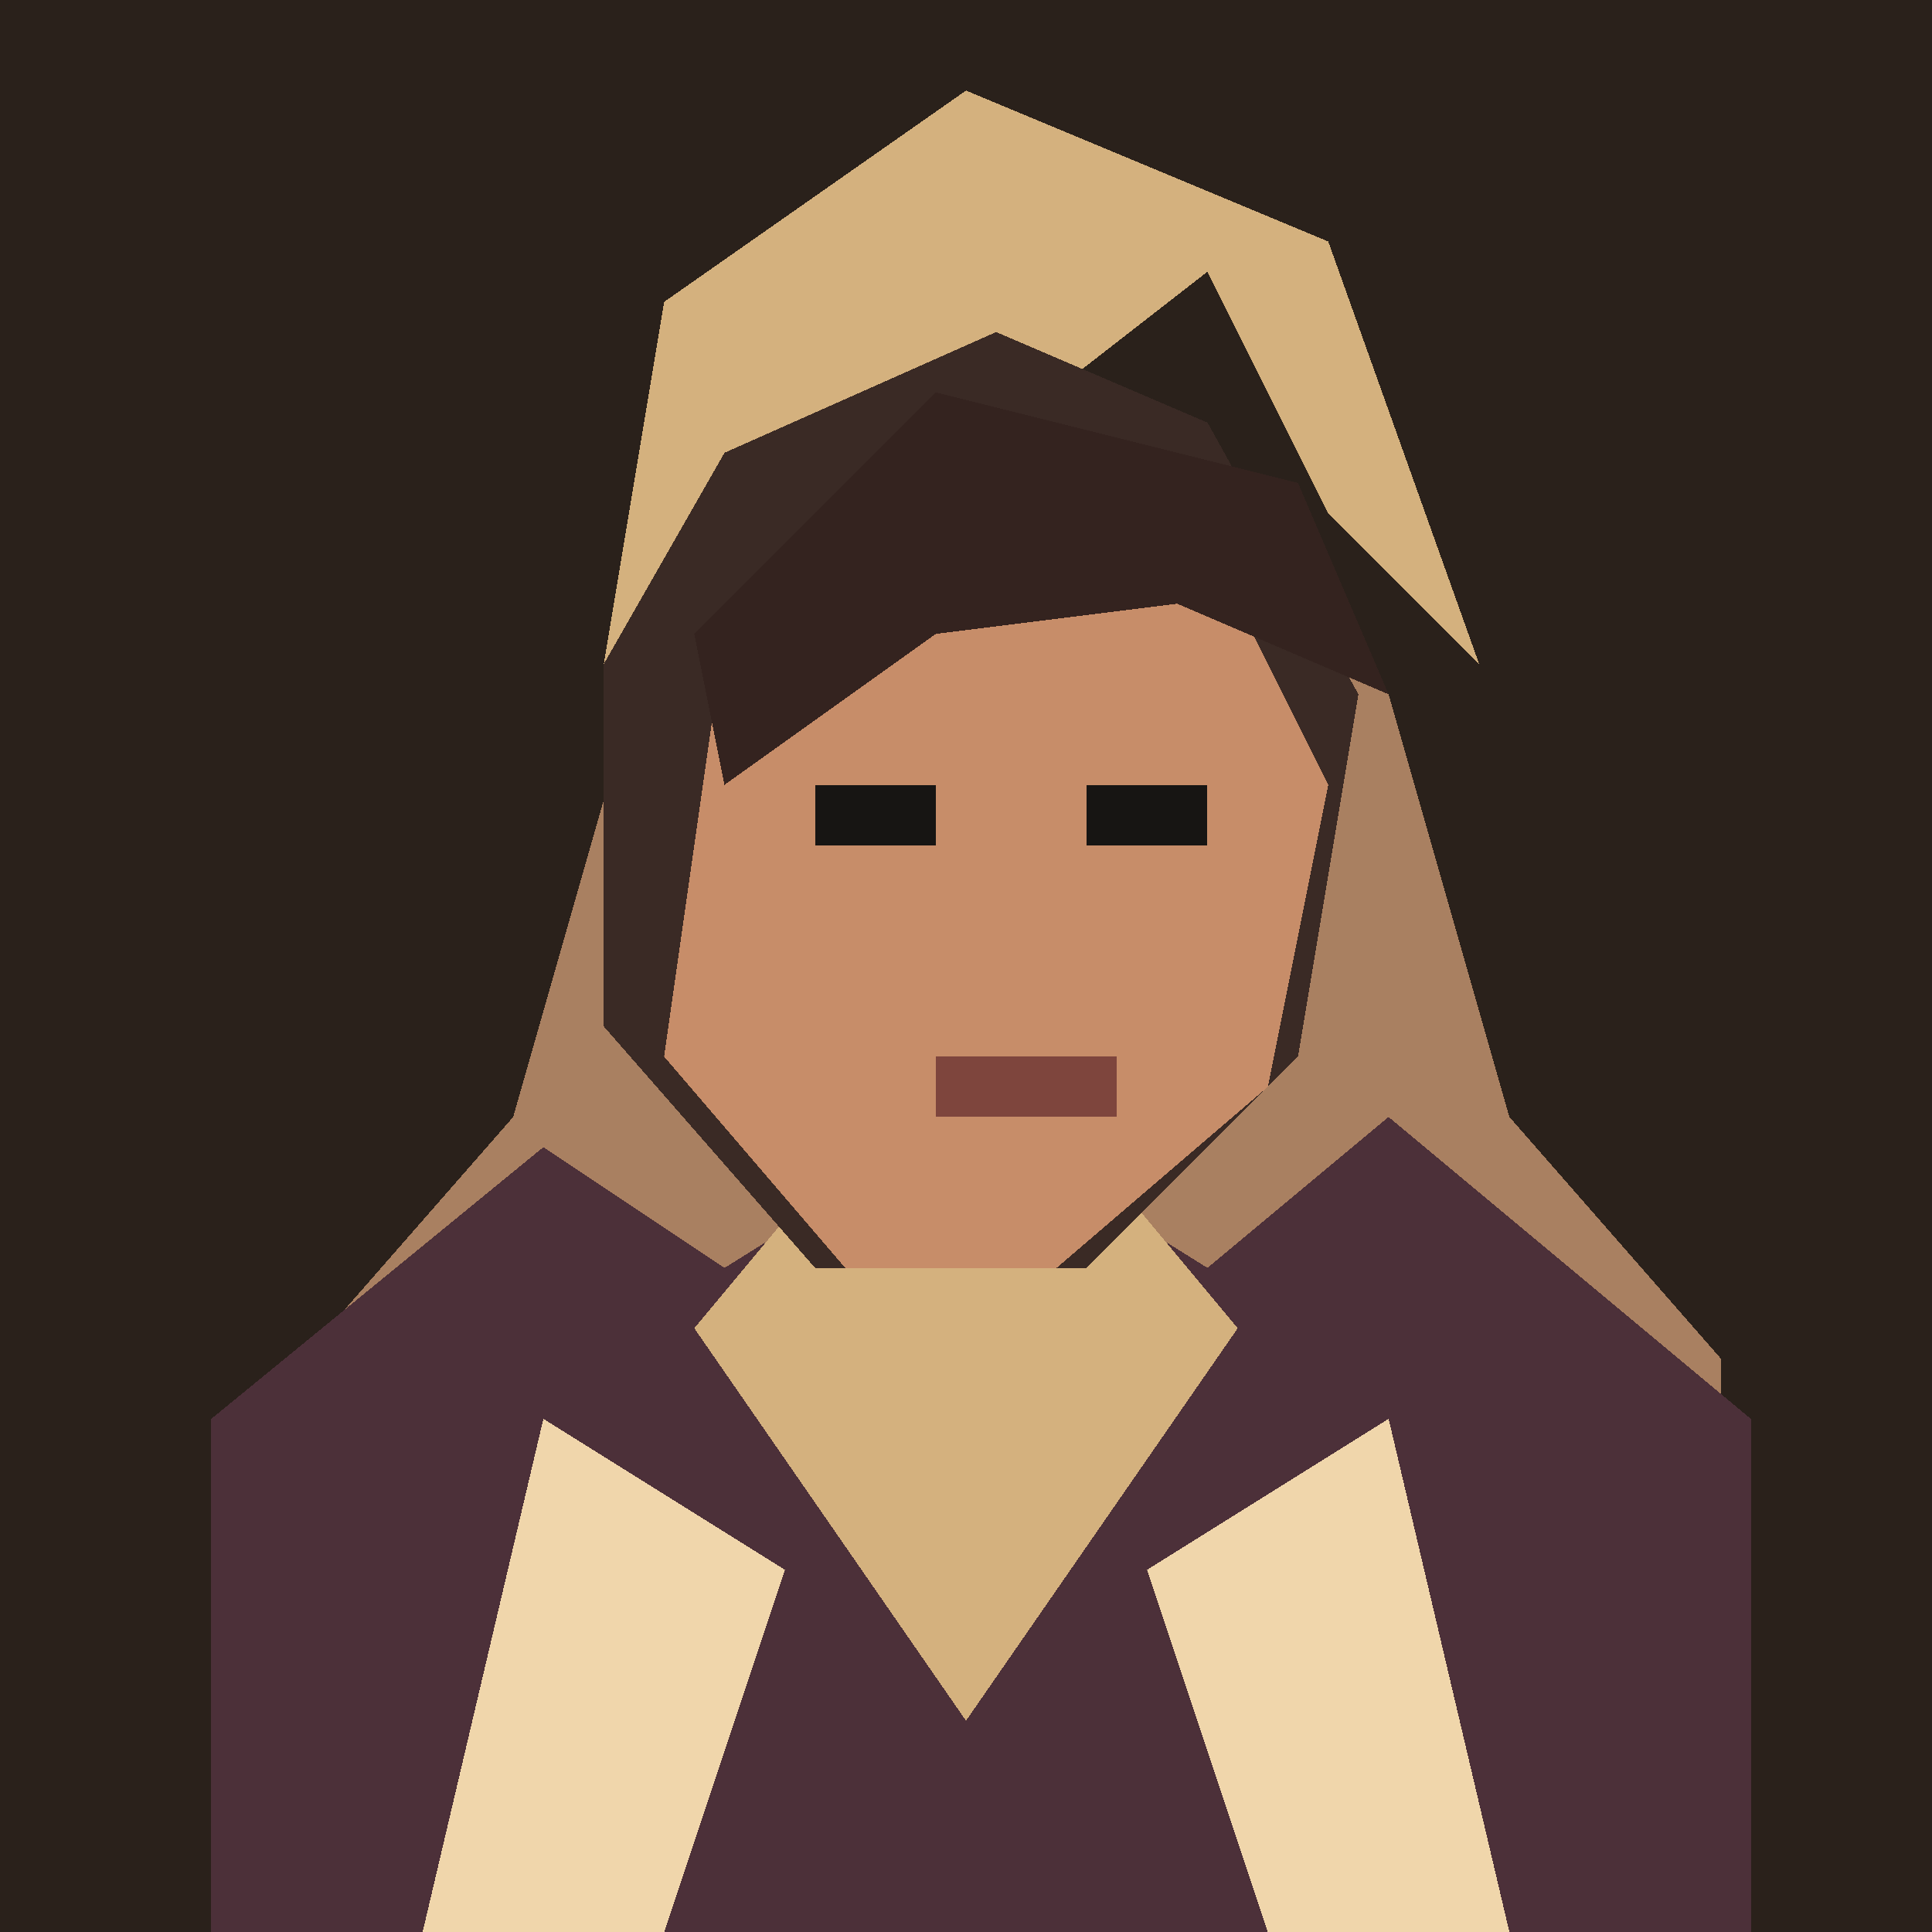
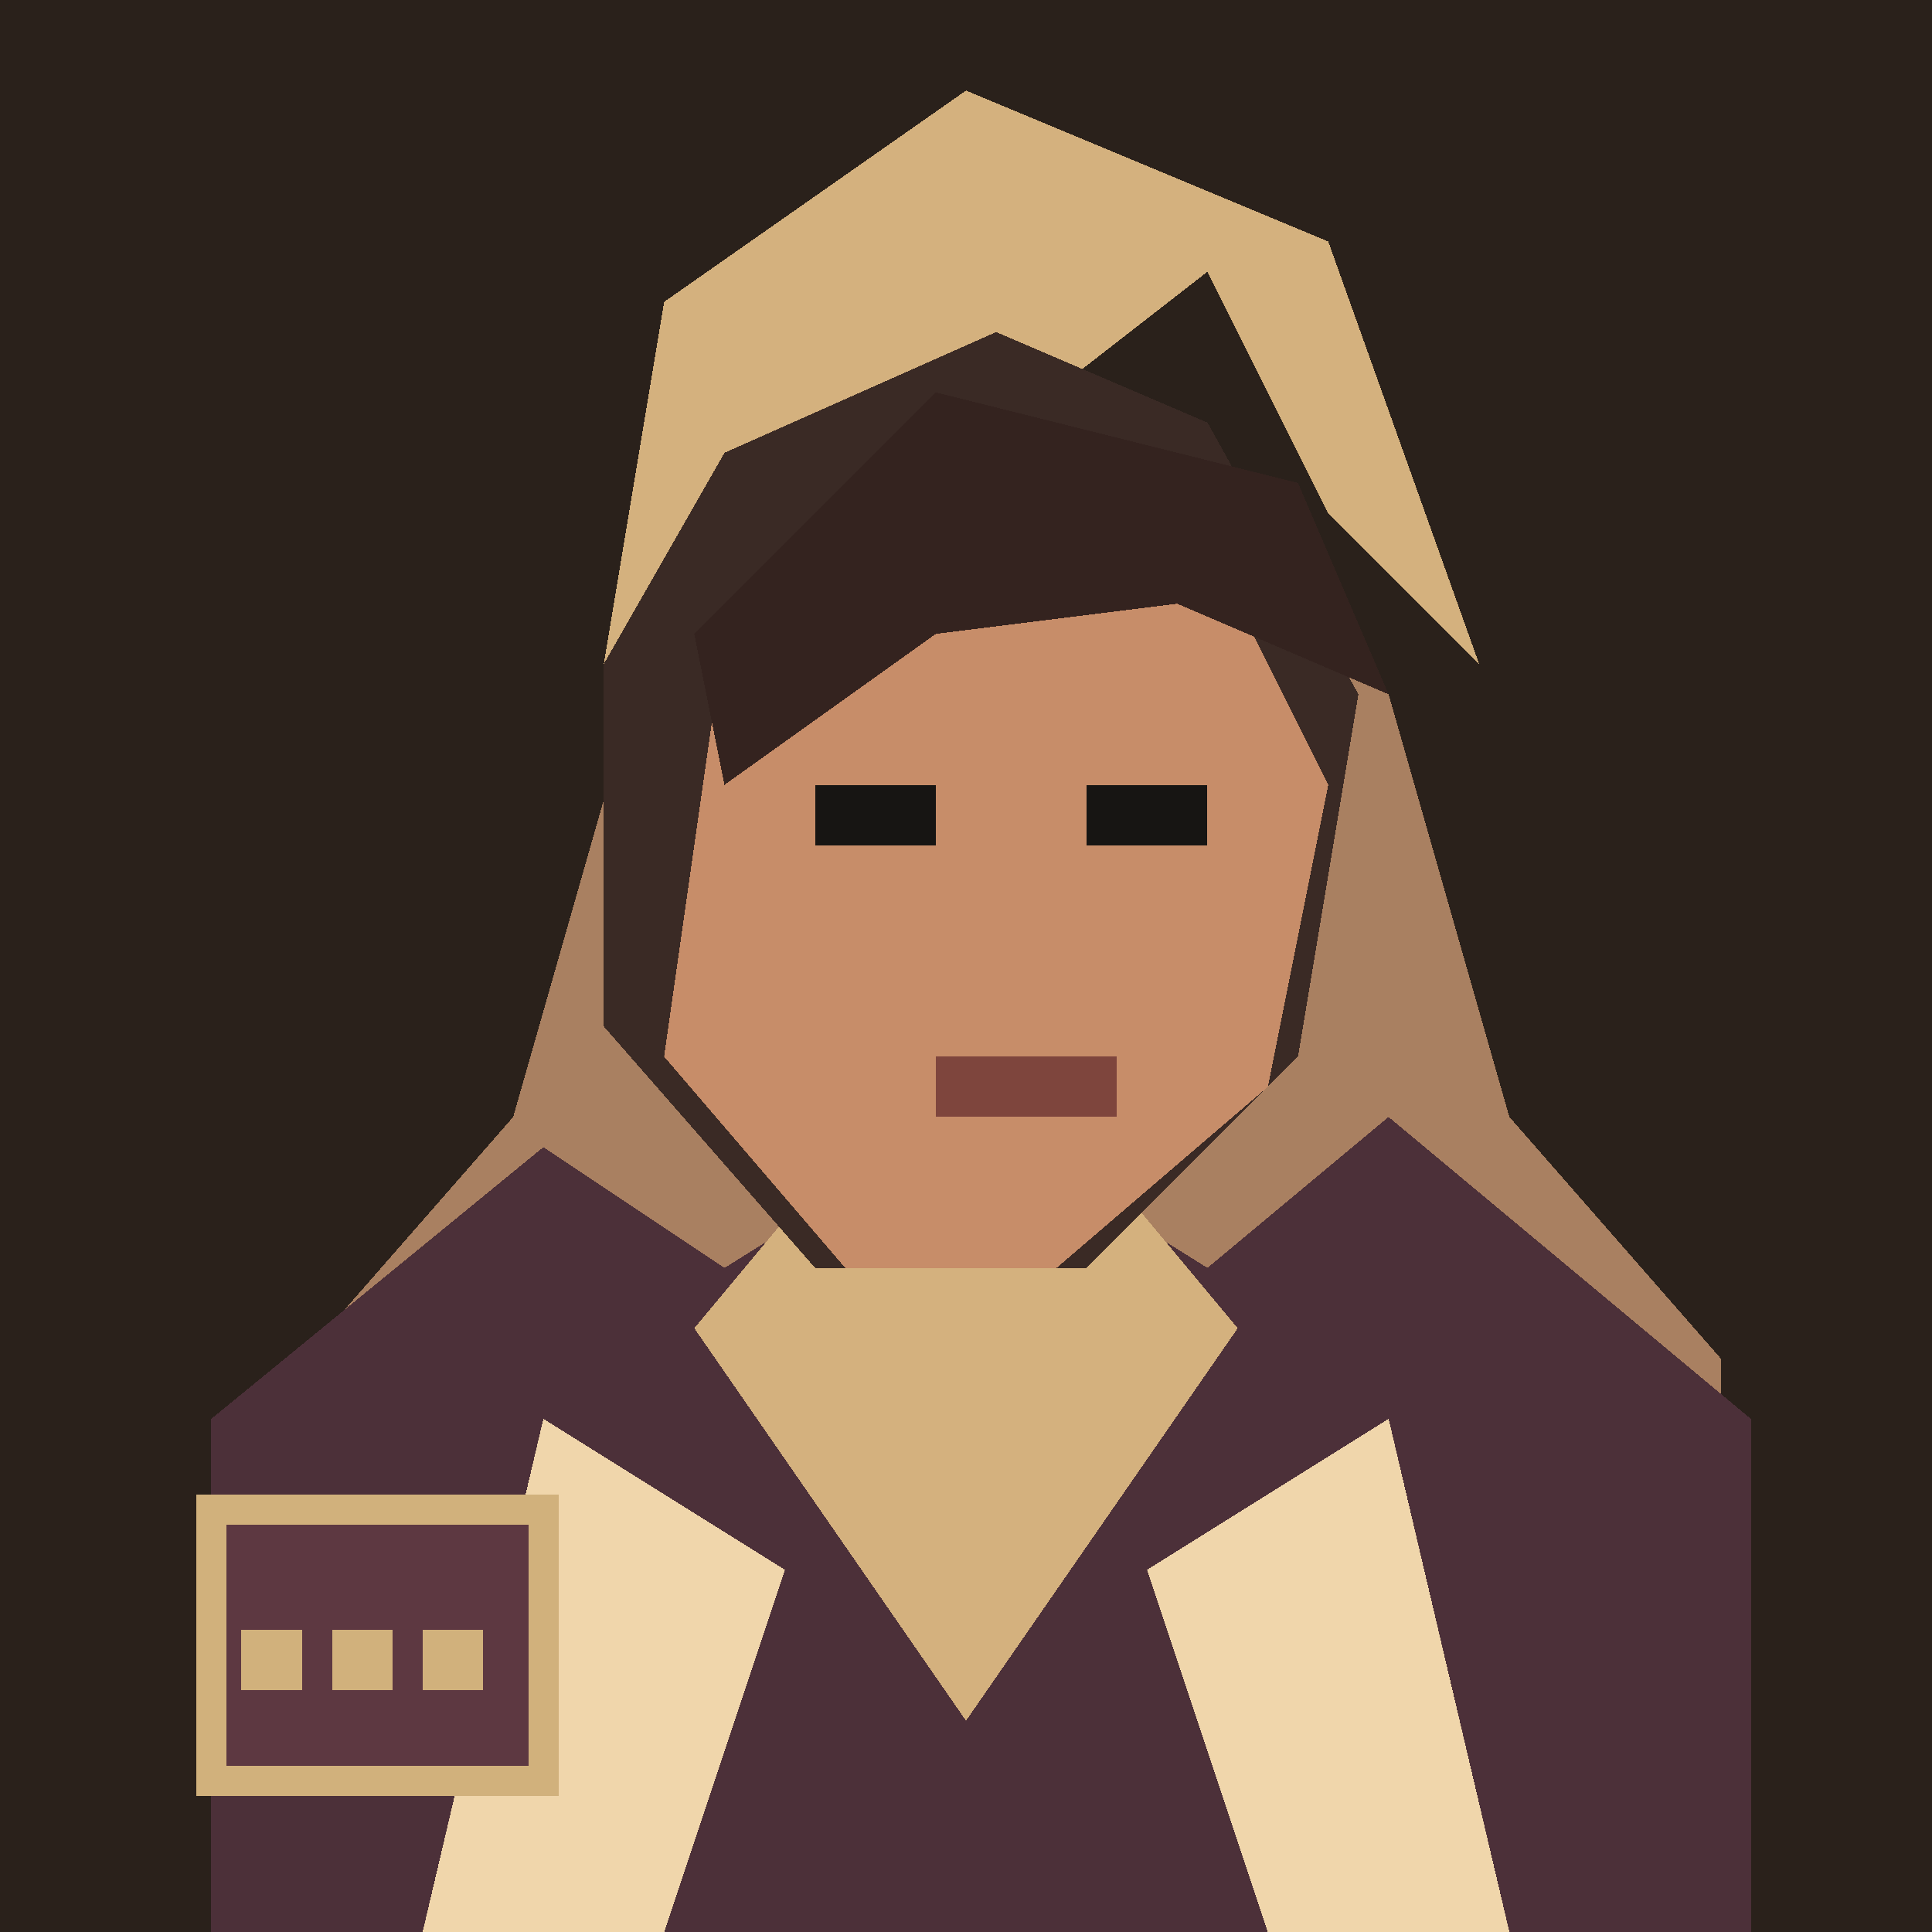
- <svg xmlns="http://www.w3.org/2000/svg" viewBox="0 0 64 64" shape-rendering="crispEdges">
+ <svg xmlns="http://www.w3.org/2000/svg" viewBox="0 0 64 64" shape-rendering="crispEdges" width="64" height="64">
  <rect width="64" height="64" fill="#2a211b" />
  <path fill="#a98061" d="M10 64V45l7-8 4-14 8-8h9l8 8 4 14 7 8v19z" />
  <path fill="#4c3039" d="M7 64V47l11-9 6 4 8-5 8 5 6-5 12 10v17z" />
  <path fill="#d4b17e" d="M28 38h8l5 6-9 13-9-13z" />
  <path fill="#d4b17e" d="M20 22l2-12 10-7 12 5 5 14-5-5-4-8-9 7-7 1z" />
  <path fill="#3a2a25" d="M20 22l4-7 9-4 7 3 5 9-2 12-7 7h-9l-7-8z" />
  <path fill="#c78d69" d="M24 21l7-5 9 2 4 8-2 10-7 6h-7l-6-7z" />
  <path fill="#34231f" d="M23 21l8-8 12 3 3 7-7-3-8 1-7 5z" />
  <path fill="#171513" d="M27 26h4v2h-4zm9 0h4v2h-4z" />
  <path fill="#7e453d" d="M31 35h6v2h-6z" />
  <path fill="#f0d6ab" d="M18 47l8 5-4 12h-8zm28 0l-8 5 4 12h8z" />
+   <g aria-label="인쇄소 겸 편집실의 교정·배포 담당자">
+     <path d="M7 50h11v9H7z" fill="#5d3841" stroke="#d1b17c" stroke-width="1" />
+     <rect x="8" y="54" width="2" height="2" fill="#d1b17c" />
+     <rect x="11" y="54" width="2" height="2" fill="#d1b17c" />
+     <rect x="14" y="54" width="2" height="2" fill="#d1b17c" />
+   </g>
</svg>
